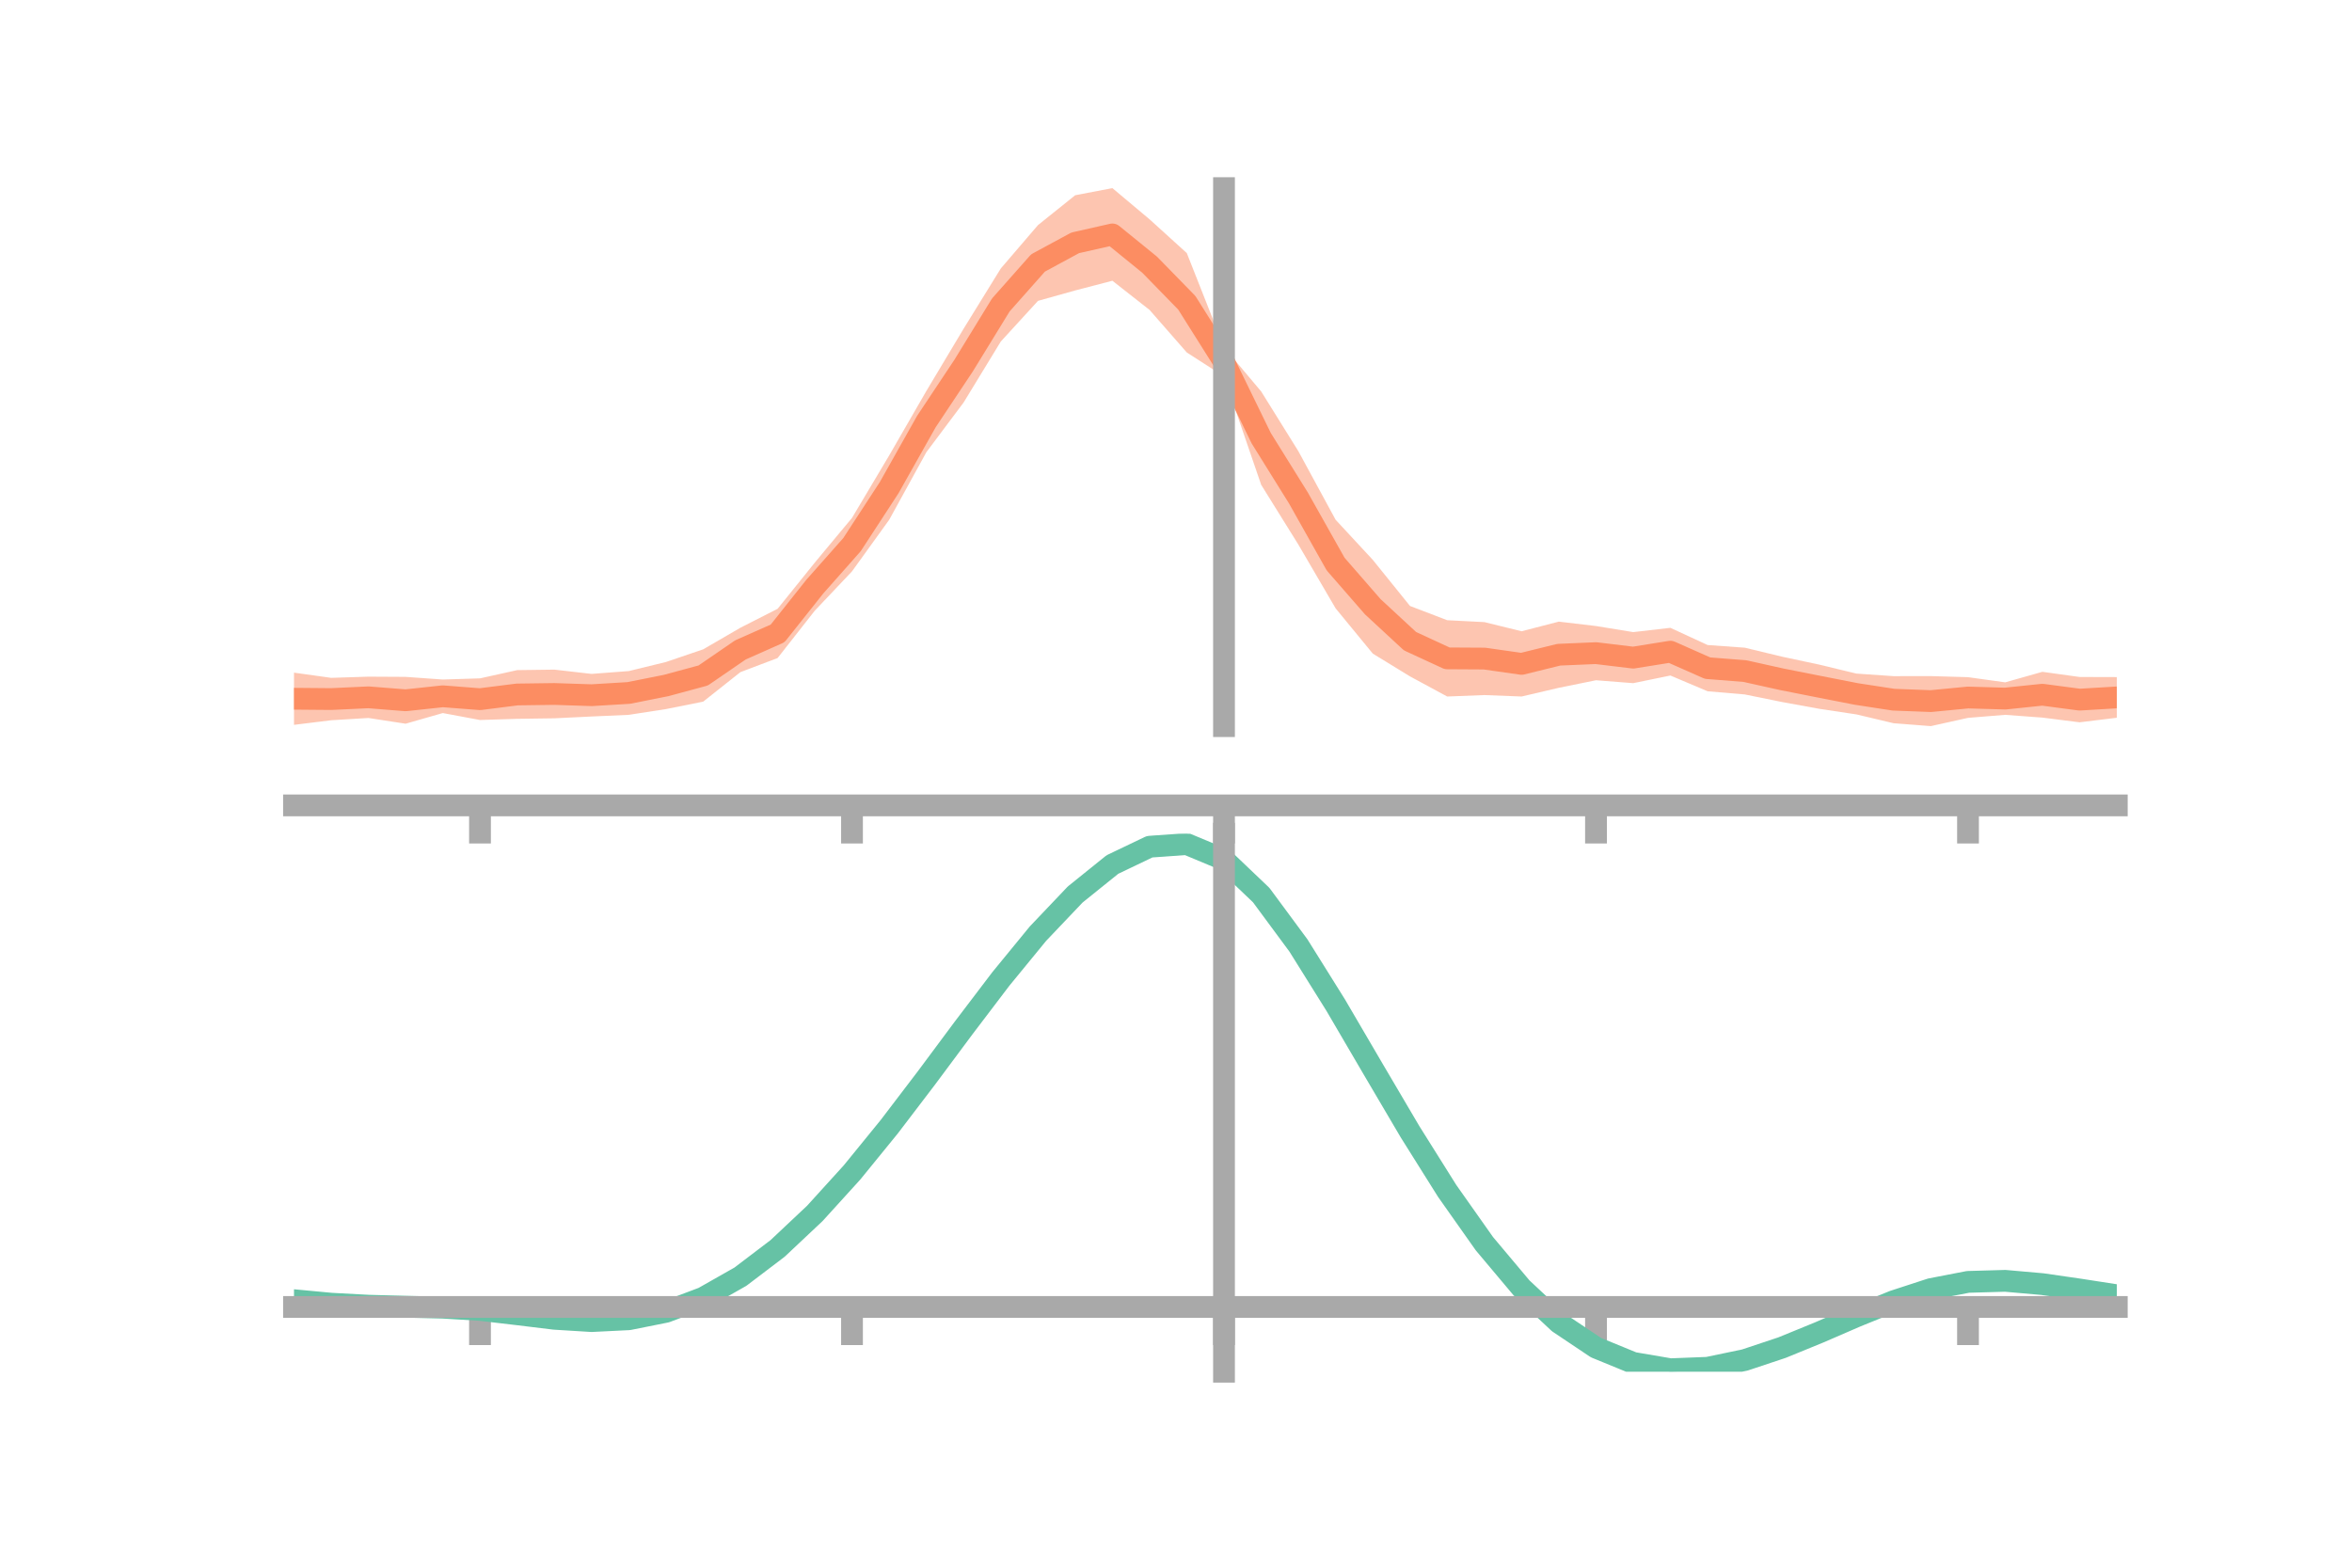
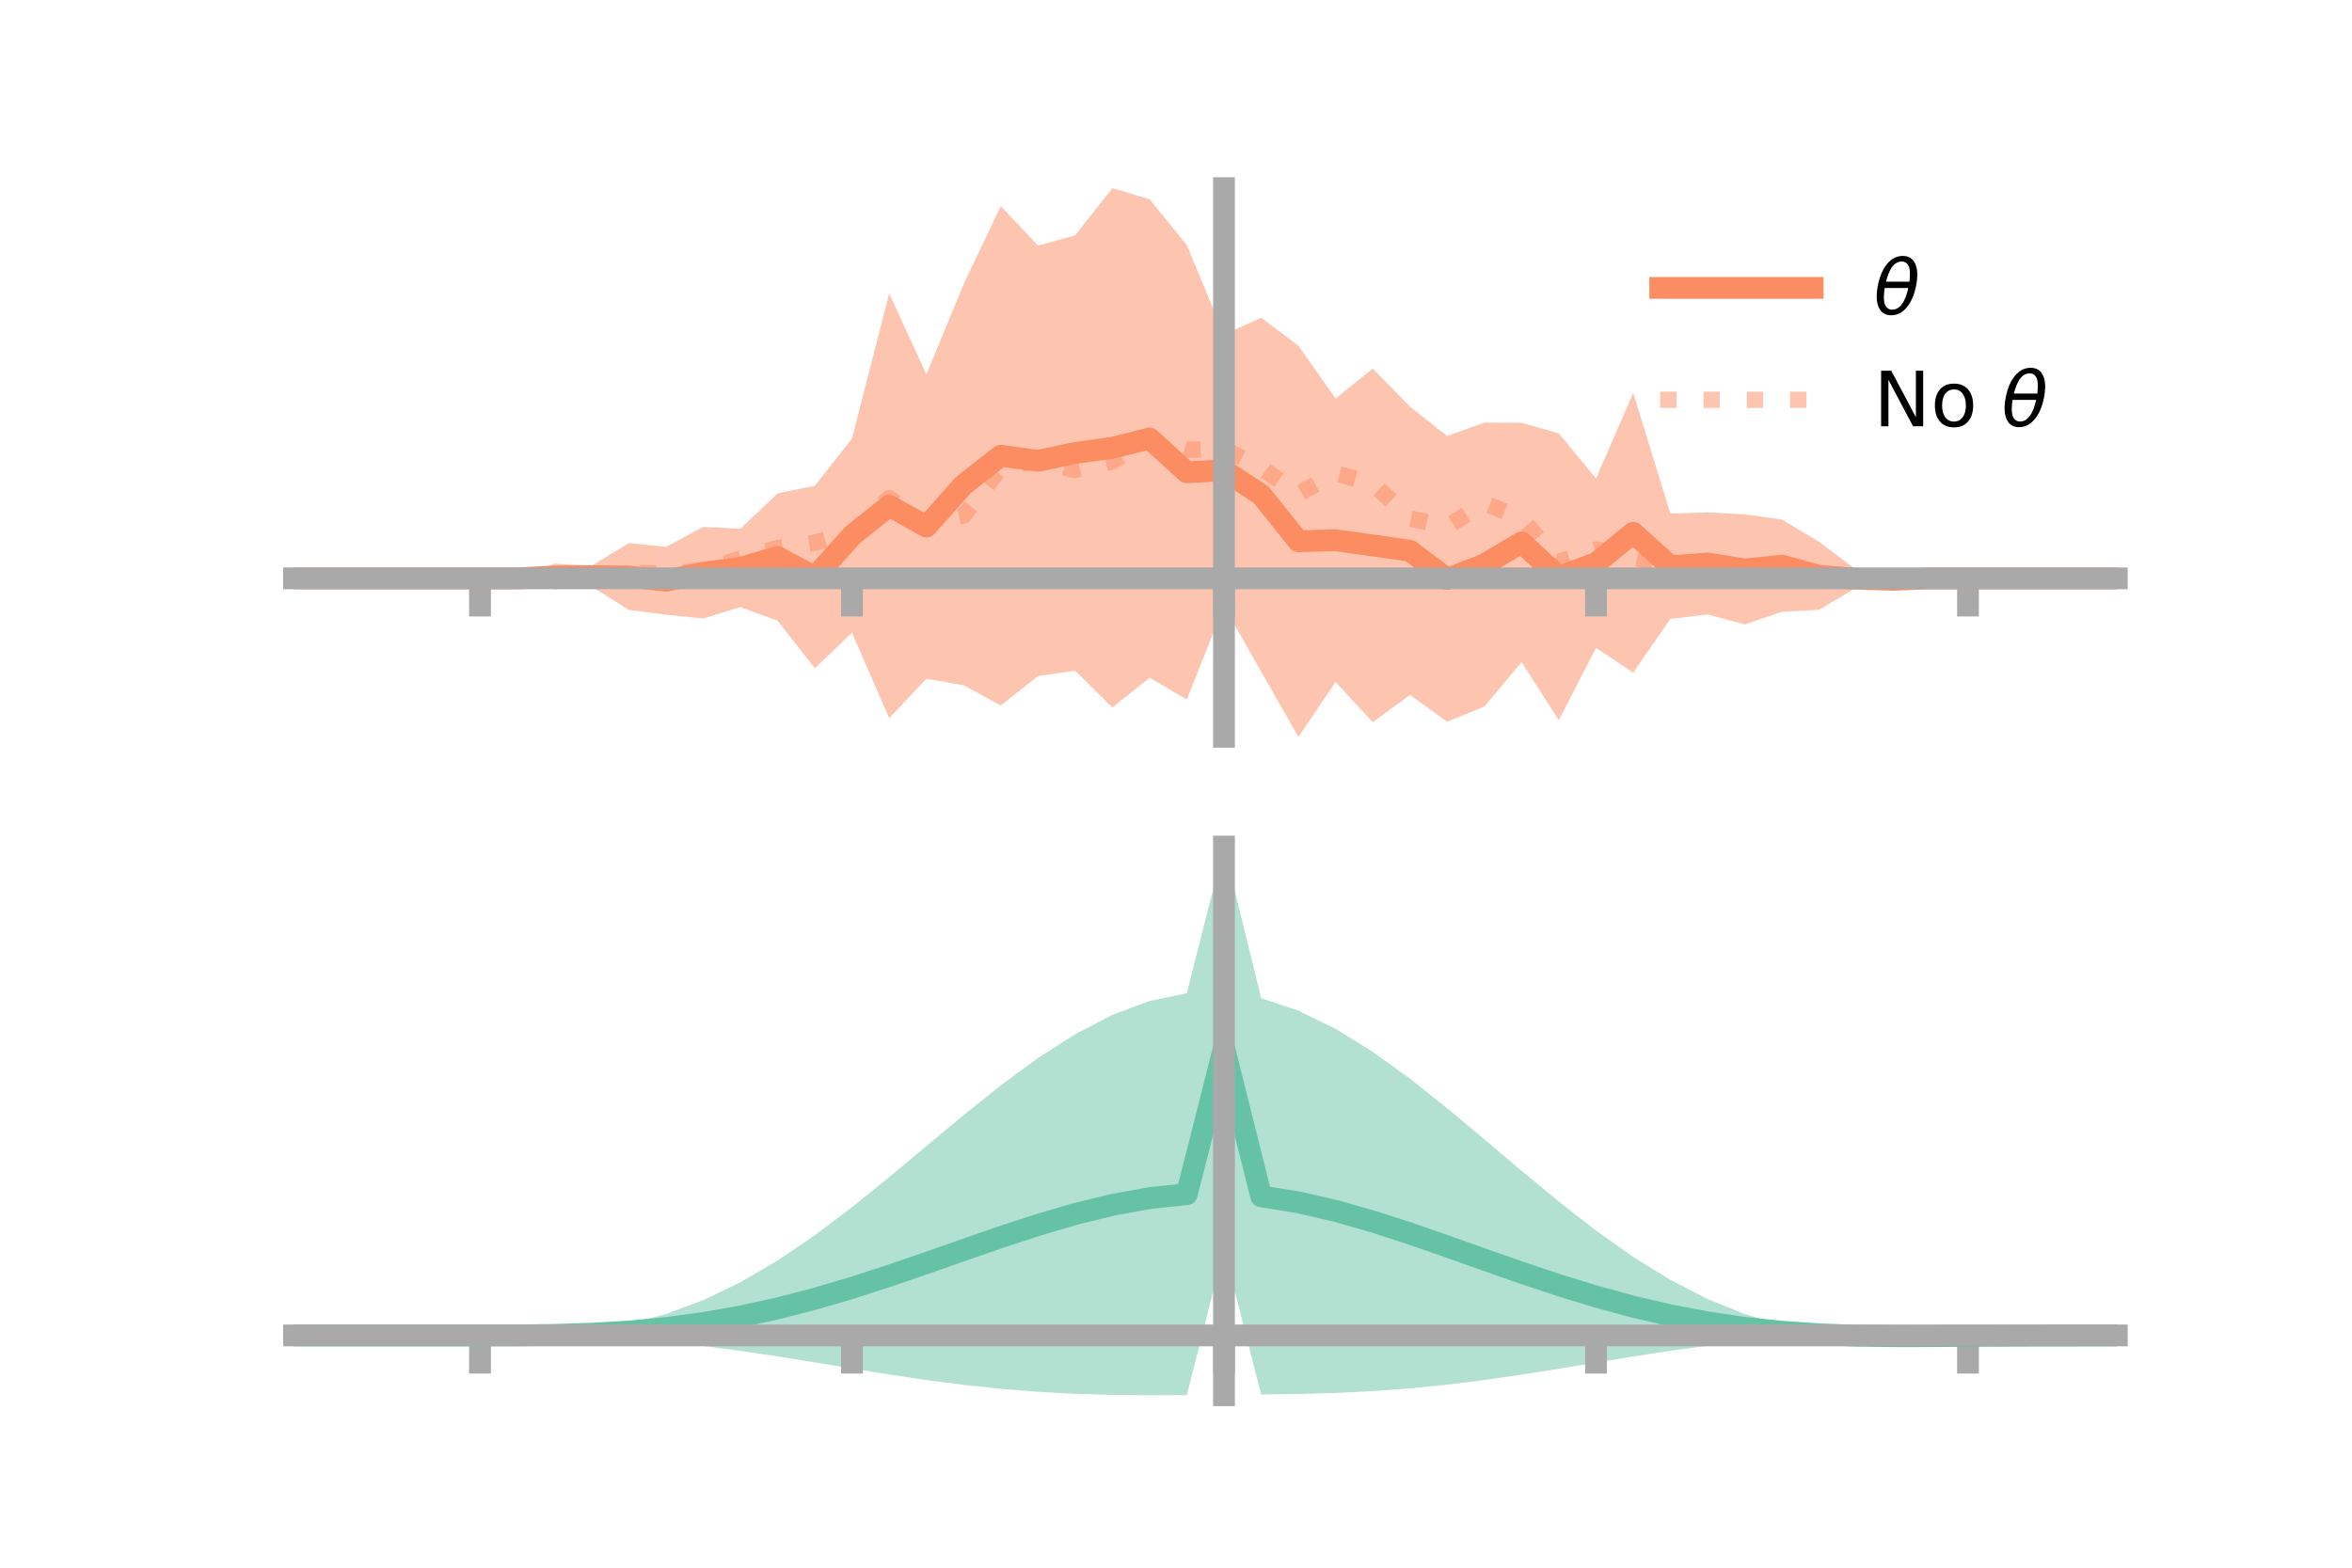
<svg xmlns="http://www.w3.org/2000/svg" xmlns:xlink="http://www.w3.org/1999/xlink" height="144pt" version="1.1" viewBox="0 0 216 144" width="216pt">
  <defs>
    <style type="text/css">
*{stroke-linecap:butt;stroke-linejoin:round;}
  </style>
  </defs>
  <g id="figure_1">
    <g id="patch_1">
      <path d="M 0 144  L 216 144  L 216 0  L 0 0  z " style="fill:none;" />
    </g>
    <g id="axes_1">
      <g id="patch_2">
-         <path d="M 27 66.698  L 194.4 66.698  L 194.4 17.28  L 27 17.28  z " style="fill:none;" />
+         <path d="M 27 67.68  L 194.4 67.68  L 194.4 17.28  L 27 17.28  z " style="fill:none;" />
      </g>
      <g id="PolyCollection_1">
-         <path clip-path="url(#pd8a423d5de)" d="M 27 66.58  L 27 61.786  L 30.416 62.264  L 33.833 62.155  L 37.249 62.174  L 40.665 62.418  L 44.082 62.311  L 47.498 61.554  L 50.914 61.509  L 54.331 61.901  L 57.747 61.641  L 61.163 60.807  L 64.58 59.644  L 67.996 57.662  L 71.412 55.921  L 74.829 51.677  L 78.245 47.572  L 81.661 41.831  L 85.078 35.907  L 88.494 30.195  L 91.91 24.66  L 95.327 20.675  L 98.743 17.933  L 102.159 17.28  L 105.576 20.148  L 108.992 23.248  L 112.408 31.899  L 115.824 35.959  L 119.241 41.451  L 122.657 47.741  L 126.073 51.427  L 129.49 55.661  L 132.906 56.97  L 136.322 57.144  L 139.739 57.985  L 143.155 57.1  L 146.571 57.504  L 149.988 58.062  L 153.404 57.669  L 156.82 59.249  L 160.237 59.494  L 163.653 60.318  L 167.069 61.048  L 170.486 61.872  L 173.902 62.108  L 177.318 62.103  L 180.735 62.202  L 184.151 62.676  L 187.567 61.71  L 190.984 62.184  L 194.4 62.194  L 194.4 65.929  L 194.4 65.929  L 190.984 66.347  L 187.567 65.915  L 184.151 65.661  L 180.735 65.939  L 177.318 66.698  L 173.902 66.432  L 170.486 65.621  L 167.069 65.107  L 163.653 64.483  L 160.237 63.789  L 156.82 63.496  L 153.404 62.05  L 149.988 62.752  L 146.571 62.484  L 143.155 63.179  L 139.739 63.978  L 136.322 63.845  L 132.906 63.978  L 129.49 62.13  L 126.073 60.038  L 122.657 55.878  L 119.241 50.029  L 115.824 44.535  L 112.408 34.575  L 108.992 32.376  L 105.576 28.472  L 102.159 25.788  L 98.743 26.678  L 95.327 27.635  L 91.91 31.37  L 88.494 36.973  L 85.078 41.531  L 81.661 47.744  L 78.245 52.482  L 74.829 56.092  L 71.412 60.445  L 67.996 61.739  L 64.58 64.448  L 61.163 65.132  L 57.747 65.661  L 54.331 65.814  L 50.914 65.98  L 47.498 66.028  L 44.082 66.136  L 40.665 65.498  L 37.249 66.476  L 33.833 65.95  L 30.416 66.159  L 27 66.58  z " style="fill:#fc8d62;fill-opacity:0.5;" />
+         <path clip-path="url(#pcea9a84623)" d="M 27 53.125  L 27 53.125  L 30.416 53.125  L 33.833 53.125  L 37.249 53.125  L 40.665 53.125  L 44.082 53.125  L 47.498 53.125  L 50.914 51.769  L 54.331 51.97  L 57.747 49.889  L 61.163 50.229  L 64.58 48.397  L 67.996 48.569  L 71.412 45.319  L 74.829 44.622  L 78.245 40.278  L 81.661 26.949  L 85.078 34.387  L 88.494 26.108  L 91.91 18.928  L 95.327 22.562  L 98.743 21.61  L 102.159 17.28  L 105.576 18.305  L 108.992 22.51  L 112.408 30.727  L 115.824 29.185  L 119.241 31.753  L 122.657 36.602  L 126.073 33.855  L 129.49 37.352  L 132.906 40.052  L 136.322 38.814  L 139.739 38.829  L 143.155 39.806  L 146.571 43.951  L 149.988 36.094  L 153.404 47.172  L 156.82 47.071  L 160.237 47.244  L 163.653 47.725  L 167.069 49.776  L 170.486 52.353  L 173.902 52.347  L 177.318 53.125  L 180.735 53.125  L 184.151 53.125  L 187.567 53.125  L 190.984 53.125  L 194.4 53.125  L 194.4 53.125  L 194.4 53.125  L 190.984 53.125  L 187.567 53.125  L 184.151 53.125  L 180.735 53.125  L 177.318 53.125  L 173.902 54.168  L 170.486 53.969  L 167.069 56.013  L 163.653 56.196  L 160.237 57.36  L 156.82 56.441  L 153.404 56.853  L 149.988 61.784  L 146.571 59.513  L 143.155 66.154  L 139.739 60.819  L 136.322 64.898  L 132.906 66.297  L 129.49 63.836  L 126.073 66.342  L 122.657 62.647  L 119.241 67.68  L 115.824 61.706  L 112.408 55.673  L 108.992 64.254  L 105.576 62.248  L 102.159 64.993  L 98.743 61.608  L 95.327 62.1  L 91.91 64.799  L 88.494 62.943  L 85.078 62.348  L 81.661 65.967  L 78.245 58.119  L 74.829 61.389  L 71.412 57.012  L 67.996 55.766  L 64.58 56.812  L 61.163 56.462  L 57.747 56.025  L 54.331 53.87  L 50.914 54.137  L 47.498 53.125  L 44.082 53.125  L 40.665 53.125  L 37.249 53.125  L 33.833 53.125  L 30.416 53.125  L 27 53.125  z " style="fill:#fc8d62;fill-opacity:0.5;" />
      </g>
      <g id="matplotlib.axis_1">
        <g id="xtick_1">
          <g id="line2d_1">
            <defs>
-               <path d="M 0 0  L 0 3.5  " id="mc5b89d390b" style="stroke:#a9a9a9;stroke-width:2;" />
+               <path d="M 0 0  L 0 3.5  " id="m61851d6eac" style="stroke:#a9a9a9;stroke-width:2;" />
            </defs>
            <g>
-               <use style="fill:#a9a9a9;stroke:#a9a9a9;stroke-width:2;" x="44.082" xlink:href="#mc5b89d390b" y="73.979" />
+               <use style="fill:#a9a9a9;stroke:#a9a9a9;stroke-width:2;" x="44.082" xlink:href="#m61851d6eac" y="53.125" />
            </g>
          </g>
        </g>
        <g id="xtick_2">
          <g id="line2d_2">
            <g>
-               <use style="fill:#a9a9a9;stroke:#a9a9a9;stroke-width:2;" x="78.245" xlink:href="#mc5b89d390b" y="73.979" />
+               <use style="fill:#a9a9a9;stroke:#a9a9a9;stroke-width:2;" x="78.245" xlink:href="#m61851d6eac" y="53.125" />
            </g>
          </g>
        </g>
        <g id="xtick_3">
          <g id="line2d_3">
            <g>
-               <use style="fill:#a9a9a9;stroke:#a9a9a9;stroke-width:2;" x="112.408" xlink:href="#mc5b89d390b" y="73.979" />
+               <use style="fill:#a9a9a9;stroke:#a9a9a9;stroke-width:2;" x="112.408" xlink:href="#m61851d6eac" y="53.125" />
            </g>
          </g>
        </g>
        <g id="xtick_4">
          <g id="line2d_4">
            <g>
-               <use style="fill:#a9a9a9;stroke:#a9a9a9;stroke-width:2;" x="146.571" xlink:href="#mc5b89d390b" y="73.979" />
+               <use style="fill:#a9a9a9;stroke:#a9a9a9;stroke-width:2;" x="146.571" xlink:href="#m61851d6eac" y="53.125" />
            </g>
          </g>
        </g>
        <g id="xtick_5">
          <g id="line2d_5">
            <g>
-               <use style="fill:#a9a9a9;stroke:#a9a9a9;stroke-width:2;" x="180.735" xlink:href="#mc5b89d390b" y="73.979" />
+               <use style="fill:#a9a9a9;stroke:#a9a9a9;stroke-width:2;" x="180.735" xlink:href="#m61851d6eac" y="53.125" />
            </g>
          </g>
        </g>
      </g>
      <g id="matplotlib.axis_2" />
      <g id="line2d_6">
-         <path clip-path="url(#pd8a423d5de)" d="M 27 64.183  L 30.416 64.212  L 33.833 64.052  L 37.249 64.325  L 40.665 63.958  L 44.082 64.223  L 47.498 63.791  L 50.914 63.745  L 54.331 63.858  L 57.747 63.651  L 61.163 62.97  L 64.58 62.046  L 67.996 59.7  L 71.412 58.183  L 74.829 53.885  L 78.245 50.027  L 81.661 44.788  L 85.078 38.719  L 88.494 33.584  L 91.91 28.015  L 95.327 24.155  L 98.743 22.306  L 102.159 21.534  L 105.576 24.31  L 108.992 27.812  L 112.408 33.237  L 115.824 40.247  L 119.241 45.74  L 122.657 51.81  L 126.073 55.733  L 129.49 58.896  L 132.906 60.474  L 136.322 60.494  L 139.739 60.981  L 143.155 60.139  L 146.571 59.994  L 149.988 60.407  L 153.404 59.86  L 156.82 61.373  L 160.237 61.641  L 163.653 62.401  L 167.069 63.077  L 170.486 63.746  L 173.902 64.27  L 177.318 64.4  L 180.735 64.07  L 184.151 64.169  L 187.567 63.813  L 190.984 64.265  L 194.4 64.061  " style="fill:none;stroke:#fc8d62;stroke-linecap:square;stroke-width:2;" />
+         <path clip-path="url(#pcea9a84623)" d="M 27 53.125  L 30.416 53.125  L 33.833 53.125  L 37.249 53.125  L 40.665 53.125  L 44.082 53.125  L 47.498 53.125  L 50.914 52.953  L 54.331 52.92  L 57.747 52.957  L 61.163 53.345  L 64.58 52.604  L 67.996 52.167  L 71.412 51.165  L 74.829 53.005  L 78.245 49.199  L 81.661 46.458  L 85.078 48.368  L 88.494 44.526  L 91.91 41.864  L 95.327 42.331  L 98.743 41.609  L 102.159 41.136  L 105.576 40.277  L 108.992 43.382  L 112.408 43.2  L 115.824 45.446  L 119.241 49.717  L 122.657 49.625  L 126.073 50.098  L 129.49 50.594  L 132.906 53.175  L 136.322 51.856  L 139.739 49.824  L 143.155 52.98  L 146.571 51.732  L 149.988 48.939  L 153.404 52.012  L 156.82 51.756  L 160.237 52.302  L 163.653 51.961  L 167.069 52.895  L 170.486 53.161  L 173.902 53.257  L 177.318 53.125  L 180.735 53.125  L 184.151 53.125  L 187.567 53.125  L 190.984 53.125  L 194.4 53.125  " style="fill:none;stroke:#fc8d62;stroke-linecap:square;stroke-width:2;" />
+       </g>
+       <g id="line2d_7">
+         <path clip-path="url(#pcea9a84623)" d="M 27 53.125  L 30.416 53.125  L 33.833 53.125  L 37.249 53.125  L 40.665 53.125  L 44.082 53.125  L 47.498 53.106  L 50.914 53.01  L 54.331 53.051  L 57.747 52.589  L 61.163 52.708  L 64.58 52.413  L 67.996 51.319  L 71.412 50.336  L 74.829 49.854  L 78.245 48.883  L 81.661 45.76  L 85.078 48.084  L 88.494 47.36  L 91.91 42.983  L 95.327 42.31  L 98.743 43.173  L 102.159 42.39  L 105.576 40.277  L 108.992 41.313  L 112.408 41.25  L 115.824 42.962  L 119.241 45.358  L 122.657 43.48  L 126.073 44.409  L 129.49 47.627  L 132.906 48.365  L 136.322 46.22  L 139.739 47.63  L 143.155 51.609  L 146.571 50.473  L 149.988 51.234  L 153.404 51.939  L 156.82 52.28  L 160.237 52.099  L 163.653 52.614  L 167.069 53.147  L 170.486 53.013  L 173.902 53.17  L 177.318 53.14  L 180.735 53.125  L 184.151 53.125  L 187.567 53.125  L 190.984 53.125  L 194.4 53.125  " style="fill:none;stroke:#fc8d62;stroke-dasharray:1.5,2.475;stroke-dashoffset:0;stroke-opacity:0.5;stroke-width:1.5;" />
      </g>
      <g id="patch_3">
-         <path d="M 112.408 66.698  L 112.408 17.28  " style="fill:none;stroke:#a9a9a9;stroke-linecap:square;stroke-linejoin:miter;stroke-width:2;" />
+         <path d="M 112.408 67.68  L 112.408 17.28  " style="fill:none;stroke:#a9a9a9;stroke-linecap:square;stroke-linejoin:miter;stroke-width:2;" />
      </g>
      <g id="patch_4">
-         <path d="M 194.4 66.698  L 194.4 17.28  " style="fill:none;" />
+         <path d="M 194.4 67.68  L 194.4 17.28  " style="fill:none;" />
      </g>
      <g id="patch_5">
-         <path d="M 27 73.979  L 194.4 73.979  " style="fill:none;stroke:#a9a9a9;stroke-linecap:square;stroke-linejoin:miter;stroke-width:2;" />
+         <path d="M 27 53.125  L 194.4 53.125  " style="fill:none;stroke:#a9a9a9;stroke-linecap:square;stroke-linejoin:miter;stroke-width:2;" />
      </g>
      <g id="patch_6">
        <path d="M 27 17.28  L 194.4 17.28  " style="fill:none;" />
      </g>
+       <g id="legend_1">
+         <g id="line2d_8">
+           <path d="M 152.47 26.449  L 166.47 26.449  " style="fill:none;stroke:#fc8d62;stroke-linecap:square;stroke-width:2;" />
+         </g>
+         <g id="line2d_9" />
+         <g id="text_1">
+           <defs>
+             <path d="M 45.516 34.672  L 14.453 34.672  Q 12.359 20.062 14.5 13.875  Q 17.188 6.25 24.469 6.25  Q 31.781 6.25 37.359 13.922  Q 42.234 20.656 45.516 34.672  z M 47.016 42.969  Q 48.344 56.844 46.625 61.719  Q 43.953 69.438 36.766 69.438  Q 29.297 69.438 23.828 61.812  Q 19.531 55.672 16.156 42.969  z M 38.188 76.766  Q 49.906 76.766 54.594 66.406  Q 59.281 56.109 55.719 37.844  Q 52.203 19.625 43.453 9.281  Q 34.766 -1.125 23.047 -1.125  Q 11.281 -1.125 6.641 9.281  Q 2 19.625 5.516 37.844  Q 9.078 56.109 17.719 66.406  Q 26.422 76.766 38.188 76.766  z " id="DejaVuSans-Oblique-952" />
+           </defs>
+           <g transform="translate(172.07 28.89891)scale(0.07 -0.07)">
+             <use transform="translate(0 0.234375)" xlink:href="#DejaVuSans-Oblique-952" />
+           </g>
+         </g>
+         <g id="line2d_10">
+           <path d="M 152.47 36.724  L 166.47 36.724  " style="fill:none;stroke:#fc8d62;stroke-dasharray:1.5,2.475;stroke-dashoffset:0;stroke-opacity:0.5;stroke-width:1.5;" />
+         </g>
+         <g id="line2d_11" />
+         <g id="text_2">
+           <defs>
+             <path d="M 9.812 72.906  L 23.094 72.906  L 55.422 11.922  L 55.422 72.906  L 64.984 72.906  L 64.984 0  L 51.703 0  L 19.391 60.984  L 19.391 0  L 9.812 0  z " id="DejaVuSans-78" />
+             <path d="M 30.609 48.391  Q 23.391 48.391 19.188 42.75  Q 14.984 37.109 14.984 27.297  Q 14.984 17.484 19.156 11.844  Q 23.344 6.203 30.609 6.203  Q 37.797 6.203 41.984 11.859  Q 46.188 17.531 46.188 27.297  Q 46.188 37.016 41.984 42.703  Q 37.797 48.391 30.609 48.391  z M 30.609 56  Q 42.328 56 49.016 48.375  Q 55.719 40.766 55.719 27.297  Q 55.719 13.875 49.016 6.219  Q 42.328 -1.422 30.609 -1.422  Q 18.844 -1.422 12.172 6.219  Q 5.516 13.875 5.516 27.297  Q 5.516 40.766 12.172 48.375  Q 18.844 56 30.609 56  z " id="DejaVuSans-111" />
+             <path id="DejaVuSans-32" />
+           </defs>
+           <g transform="translate(172.07 39.17359)scale(0.07 -0.07)">
+             <use transform="translate(0 0.234375)" xlink:href="#DejaVuSans-78" />
+             <use transform="translate(74.80469 0.234375)" xlink:href="#DejaVuSans-111" />
+             <use transform="translate(135.9863 0.234375)" xlink:href="#DejaVuSans-32" />
+             <use transform="translate(167.7734 0.234375)" xlink:href="#DejaVuSans-Oblique-952" />
+           </g>
+         </g>
+       </g>
    </g>
    <g id="axes_2">
      <g id="patch_7">
-         <path d="M 27 126  L 194.4 126  L 194.4 76.582  L 27 76.582  z " style="fill:none;" />
+         <path d="M 27 128.16  L 194.4 128.16  L 194.4 77.76  L 27 77.76  z " style="fill:none;" />
      </g>
      <g id="PolyCollection_2">
-         <path clip-path="url(#pdce286ffc4)" d="M 27 119.472  L 27 119.388  L 30.416 119.717  L 33.833 119.902  L 37.249 119.992  L 40.665 120.079  L 44.082 120.286  L 47.498 120.686  L 50.914 121.092  L 54.331 121.294  L 57.747 121.12  L 61.163 120.434  L 64.58 119.131  L 67.996 117.153  L 71.412 114.495  L 74.829 111.198  L 78.245 107.343  L 81.661 103.046  L 85.078 98.459  L 88.494 93.766  L 91.91 89.178  L 95.327 84.93  L 98.743 81.274  L 102.159 78.479  L 105.576 76.821  L 108.992 76.582  L 112.408 78.03  L 115.824 81.334  L 119.241 86.024  L 122.657 91.571  L 126.073 97.496  L 129.49 103.391  L 132.906 108.925  L 136.322 113.847  L 139.739 117.981  L 143.155 121.224  L 146.571 123.539  L 149.988 124.952  L 153.404 125.54  L 156.82 125.415  L 160.237 124.716  L 163.653 123.599  L 167.069 122.23  L 170.486 120.779  L 173.902 119.417  L 177.318 118.317  L 180.735 117.66  L 184.151 117.565  L 187.567 117.873  L 190.984 118.38  L 194.4 118.923  L 194.4 119.032  L 194.4 119.032  L 190.984 118.517  L 187.567 118.032  L 184.151 117.737  L 180.735 117.836  L 177.318 118.5  L 173.902 119.628  L 170.486 121.04  L 167.069 122.551  L 163.653 123.975  L 160.237 125.135  L 156.82 125.861  L 153.404 126  L 149.988 125.424  L 146.571 124.035  L 143.155 121.775  L 139.739 118.628  L 136.322 114.628  L 132.906 109.868  L 129.49 104.512  L 126.073 98.799  L 122.657 93.049  L 119.241 87.659  L 115.824 83.099  L 112.408 79.888  L 108.992 78.489  L 105.576 78.731  L 102.159 80.346  L 98.743 83.054  L 95.327 86.585  L 91.91 90.676  L 88.494 95.081  L 85.078 99.576  L 81.661 103.957  L 78.245 108.053  L 74.829 111.721  L 71.412 114.855  L 67.996 117.387  L 64.58 119.287  L 61.163 120.56  L 57.747 121.24  L 54.331 121.404  L 50.914 121.183  L 47.498 120.759  L 44.082 120.356  L 40.665 120.151  L 37.249 120.063  L 33.833 119.968  L 30.416 119.785  L 27 119.472  z " style="fill:#66c2a5;fill-opacity:0.5;" />
+         <path clip-path="url(#pd4f48c2a3f)" d="M 27 122.669  L 27 122.662  L 30.416 122.664  L 33.833 122.665  L 37.249 122.665  L 40.665 122.665  L 44.082 122.665  L 47.498 122.646  L 50.914 122.522  L 54.331 122.204  L 57.747 121.615  L 61.163 120.7  L 64.58 119.425  L 67.996 117.781  L 71.412 115.782  L 74.829 113.464  L 78.245 110.886  L 81.661 108.126  L 85.078 105.273  L 88.494 102.429  L 91.91 99.697  L 95.327 97.185  L 98.743 94.993  L 102.159 93.218  L 105.576 91.943  L 108.992 91.236  L 112.408 77.76  L 115.824 91.692  L 119.241 92.834  L 122.657 94.504  L 126.073 96.619  L 129.49 99.085  L 132.906 101.798  L 136.322 104.654  L 139.739 107.545  L 143.155 110.37  L 146.571 113.034  L 149.988 115.455  L 153.404 117.567  L 156.82 119.325  L 160.237 120.706  L 163.653 121.709  L 167.069 122.341  L 170.486 122.54  L 173.902 122.542  L 177.318 122.561  L 180.735 122.595  L 184.151 122.622  L 187.567 122.64  L 190.984 122.652  L 194.4 122.659  L 194.4 122.675  L 194.4 122.675  L 190.984 122.689  L 187.567 122.714  L 184.151 122.756  L 180.735 122.822  L 177.318 122.905  L 173.902 122.933  L 170.486 122.84  L 167.069 122.783  L 163.653 122.947  L 160.237 123.231  L 156.82 123.612  L 153.404 124.075  L 149.988 124.599  L 146.571 125.16  L 143.155 125.726  L 139.739 126.269  L 136.322 126.762  L 132.906 127.186  L 129.49 127.527  L 126.073 127.78  L 122.657 127.948  L 119.241 128.044  L 115.824 128.089  L 112.408 114.728  L 108.992 128.145  L 105.576 128.16  L 102.159 128.129  L 98.743 128.028  L 95.327 127.844  L 91.91 127.57  L 88.494 127.206  L 85.078 126.763  L 81.661 126.255  L 78.245 125.705  L 74.829 125.141  L 71.412 124.591  L 67.996 124.082  L 64.58 123.637  L 61.163 123.273  L 57.747 122.999  L 54.331 122.815  L 50.914 122.712  L 47.498 122.671  L 44.082 122.665  L 40.665 122.665  L 37.249 122.665  L 33.833 122.665  L 30.416 122.666  L 27 122.669  z " style="fill:#66c2a5;fill-opacity:0.5;" />
      </g>
      <g id="matplotlib.axis_3">
        <g id="xtick_6">
-           <g id="line2d_7">
+           <g id="line2d_12">
            <g>
-               <use style="fill:#a9a9a9;stroke:#a9a9a9;stroke-width:2;" x="44.082" xlink:href="#mc5b89d390b" y="120.051" />
+               <use style="fill:#a9a9a9;stroke:#a9a9a9;stroke-width:2;" x="44.082" xlink:href="#m61851d6eac" y="122.665" />
            </g>
          </g>
        </g>
        <g id="xtick_7">
-           <g id="line2d_8">
+           <g id="line2d_13">
            <g>
-               <use style="fill:#a9a9a9;stroke:#a9a9a9;stroke-width:2;" x="78.245" xlink:href="#mc5b89d390b" y="120.051" />
+               <use style="fill:#a9a9a9;stroke:#a9a9a9;stroke-width:2;" x="78.245" xlink:href="#m61851d6eac" y="122.665" />
            </g>
          </g>
        </g>
        <g id="xtick_8">
-           <g id="line2d_9">
+           <g id="line2d_14">
            <g>
-               <use style="fill:#a9a9a9;stroke:#a9a9a9;stroke-width:2;" x="112.408" xlink:href="#mc5b89d390b" y="120.051" />
+               <use style="fill:#a9a9a9;stroke:#a9a9a9;stroke-width:2;" x="112.408" xlink:href="#m61851d6eac" y="122.665" />
            </g>
          </g>
        </g>
        <g id="xtick_9">
-           <g id="line2d_10">
+           <g id="line2d_15">
            <g>
-               <use style="fill:#a9a9a9;stroke:#a9a9a9;stroke-width:2;" x="146.571" xlink:href="#mc5b89d390b" y="120.051" />
+               <use style="fill:#a9a9a9;stroke:#a9a9a9;stroke-width:2;" x="146.571" xlink:href="#m61851d6eac" y="122.665" />
            </g>
          </g>
        </g>
        <g id="xtick_10">
-           <g id="line2d_11">
+           <g id="line2d_16">
            <g>
-               <use style="fill:#a9a9a9;stroke:#a9a9a9;stroke-width:2;" x="180.735" xlink:href="#mc5b89d390b" y="120.051" />
+               <use style="fill:#a9a9a9;stroke:#a9a9a9;stroke-width:2;" x="180.735" xlink:href="#m61851d6eac" y="122.665" />
            </g>
          </g>
        </g>
      </g>
      <g id="matplotlib.axis_4" />
-       <g id="line2d_12">
-         <path clip-path="url(#pdce286ffc4)" d="M 27 119.43  L 30.416 119.751  L 33.833 119.935  L 37.249 120.027  L 40.665 120.115  L 44.082 120.321  L 47.498 120.722  L 50.914 121.138  L 54.331 121.349  L 57.747 121.18  L 61.163 120.497  L 64.58 119.209  L 67.996 117.27  L 71.412 114.675  L 74.829 111.459  L 78.245 107.698  L 81.661 103.502  L 85.078 99.018  L 88.494 94.424  L 91.91 89.927  L 95.327 85.757  L 98.743 82.164  L 102.159 79.412  L 105.576 77.776  L 108.992 77.535  L 112.408 78.959  L 115.824 82.217  L 119.241 86.842  L 122.657 92.31  L 126.073 98.148  L 129.49 103.952  L 132.906 109.397  L 136.322 114.238  L 139.739 118.305  L 143.155 121.499  L 146.571 123.787  L 149.988 125.188  L 153.404 125.77  L 156.82 125.638  L 160.237 124.925  L 163.653 123.787  L 167.069 122.39  L 170.486 120.91  L 173.902 119.523  L 177.318 118.409  L 180.735 117.748  L 184.151 117.651  L 187.567 117.953  L 190.984 118.448  L 194.4 118.977  " style="fill:none;stroke:#66c2a5;stroke-linecap:square;stroke-width:2;" />
+       <g id="line2d_17">
+         <path clip-path="url(#pd4f48c2a3f)" d="M 27 122.666  L 30.416 122.665  L 33.833 122.665  L 37.249 122.665  L 40.665 122.665  L 44.082 122.665  L 47.498 122.658  L 50.914 122.617  L 54.331 122.51  L 57.747 122.307  L 61.163 121.986  L 64.58 121.531  L 67.996 120.931  L 71.412 120.186  L 74.829 119.303  L 78.245 118.296  L 81.661 117.19  L 85.078 116.018  L 88.494 114.818  L 91.91 113.634  L 95.327 112.514  L 98.743 111.511  L 102.159 110.673  L 105.576 110.051  L 108.992 109.69  L 112.408 96.244  L 115.824 109.891  L 119.241 110.439  L 122.657 111.226  L 126.073 112.2  L 129.49 113.306  L 132.906 114.492  L 136.322 115.708  L 139.739 116.907  L 143.155 118.048  L 146.571 119.097  L 149.988 120.027  L 153.404 120.821  L 156.82 121.468  L 160.237 121.969  L 163.653 122.328  L 167.069 122.562  L 170.486 122.69  L 173.902 122.737  L 177.318 122.733  L 180.735 122.709  L 184.151 122.689  L 187.567 122.677  L 190.984 122.67  L 194.4 122.667  " style="fill:none;stroke:#66c2a5;stroke-linecap:square;stroke-width:2;" />
      </g>
      <g id="patch_8">
-         <path d="M 112.408 126  L 112.408 76.582  " style="fill:none;stroke:#a9a9a9;stroke-linecap:square;stroke-linejoin:miter;stroke-width:2;" />
+         <path d="M 112.408 128.16  L 112.408 77.76  " style="fill:none;stroke:#a9a9a9;stroke-linecap:square;stroke-linejoin:miter;stroke-width:2;" />
      </g>
      <g id="patch_9">
-         <path d="M 194.4 126  L 194.4 76.582  " style="fill:none;" />
+         <path d="M 194.4 128.16  L 194.4 77.76  " style="fill:none;" />
      </g>
      <g id="patch_10">
-         <path d="M 27 120.051  L 194.4 120.051  " style="fill:none;stroke:#a9a9a9;stroke-linecap:square;stroke-linejoin:miter;stroke-width:2;" />
+         <path d="M 27 122.665  L 194.4 122.665  " style="fill:none;stroke:#a9a9a9;stroke-linecap:square;stroke-linejoin:miter;stroke-width:2;" />
      </g>
      <g id="patch_11">
-         <path d="M 27 76.582  L 194.4 76.582  " style="fill:none;" />
+         <path d="M 27 77.76  L 194.4 77.76  " style="fill:none;" />
      </g>
    </g>
  </g>
  <defs>
-     <clipPath id="pd8a423d5de">
-       <rect height="49.418" width="167.4" x="27" y="17.28" />
+     <clipPath id="pcea9a84623">
+       <rect height="50.4" width="167.4" x="27" y="17.28" />
    </clipPath>
-     <clipPath id="pdce286ffc4">
-       <rect height="49.418" width="167.4" x="27" y="76.582" />
+     <clipPath id="pd4f48c2a3f">
+       <rect height="50.4" width="167.4" x="27" y="77.76" />
    </clipPath>
  </defs>
</svg>
